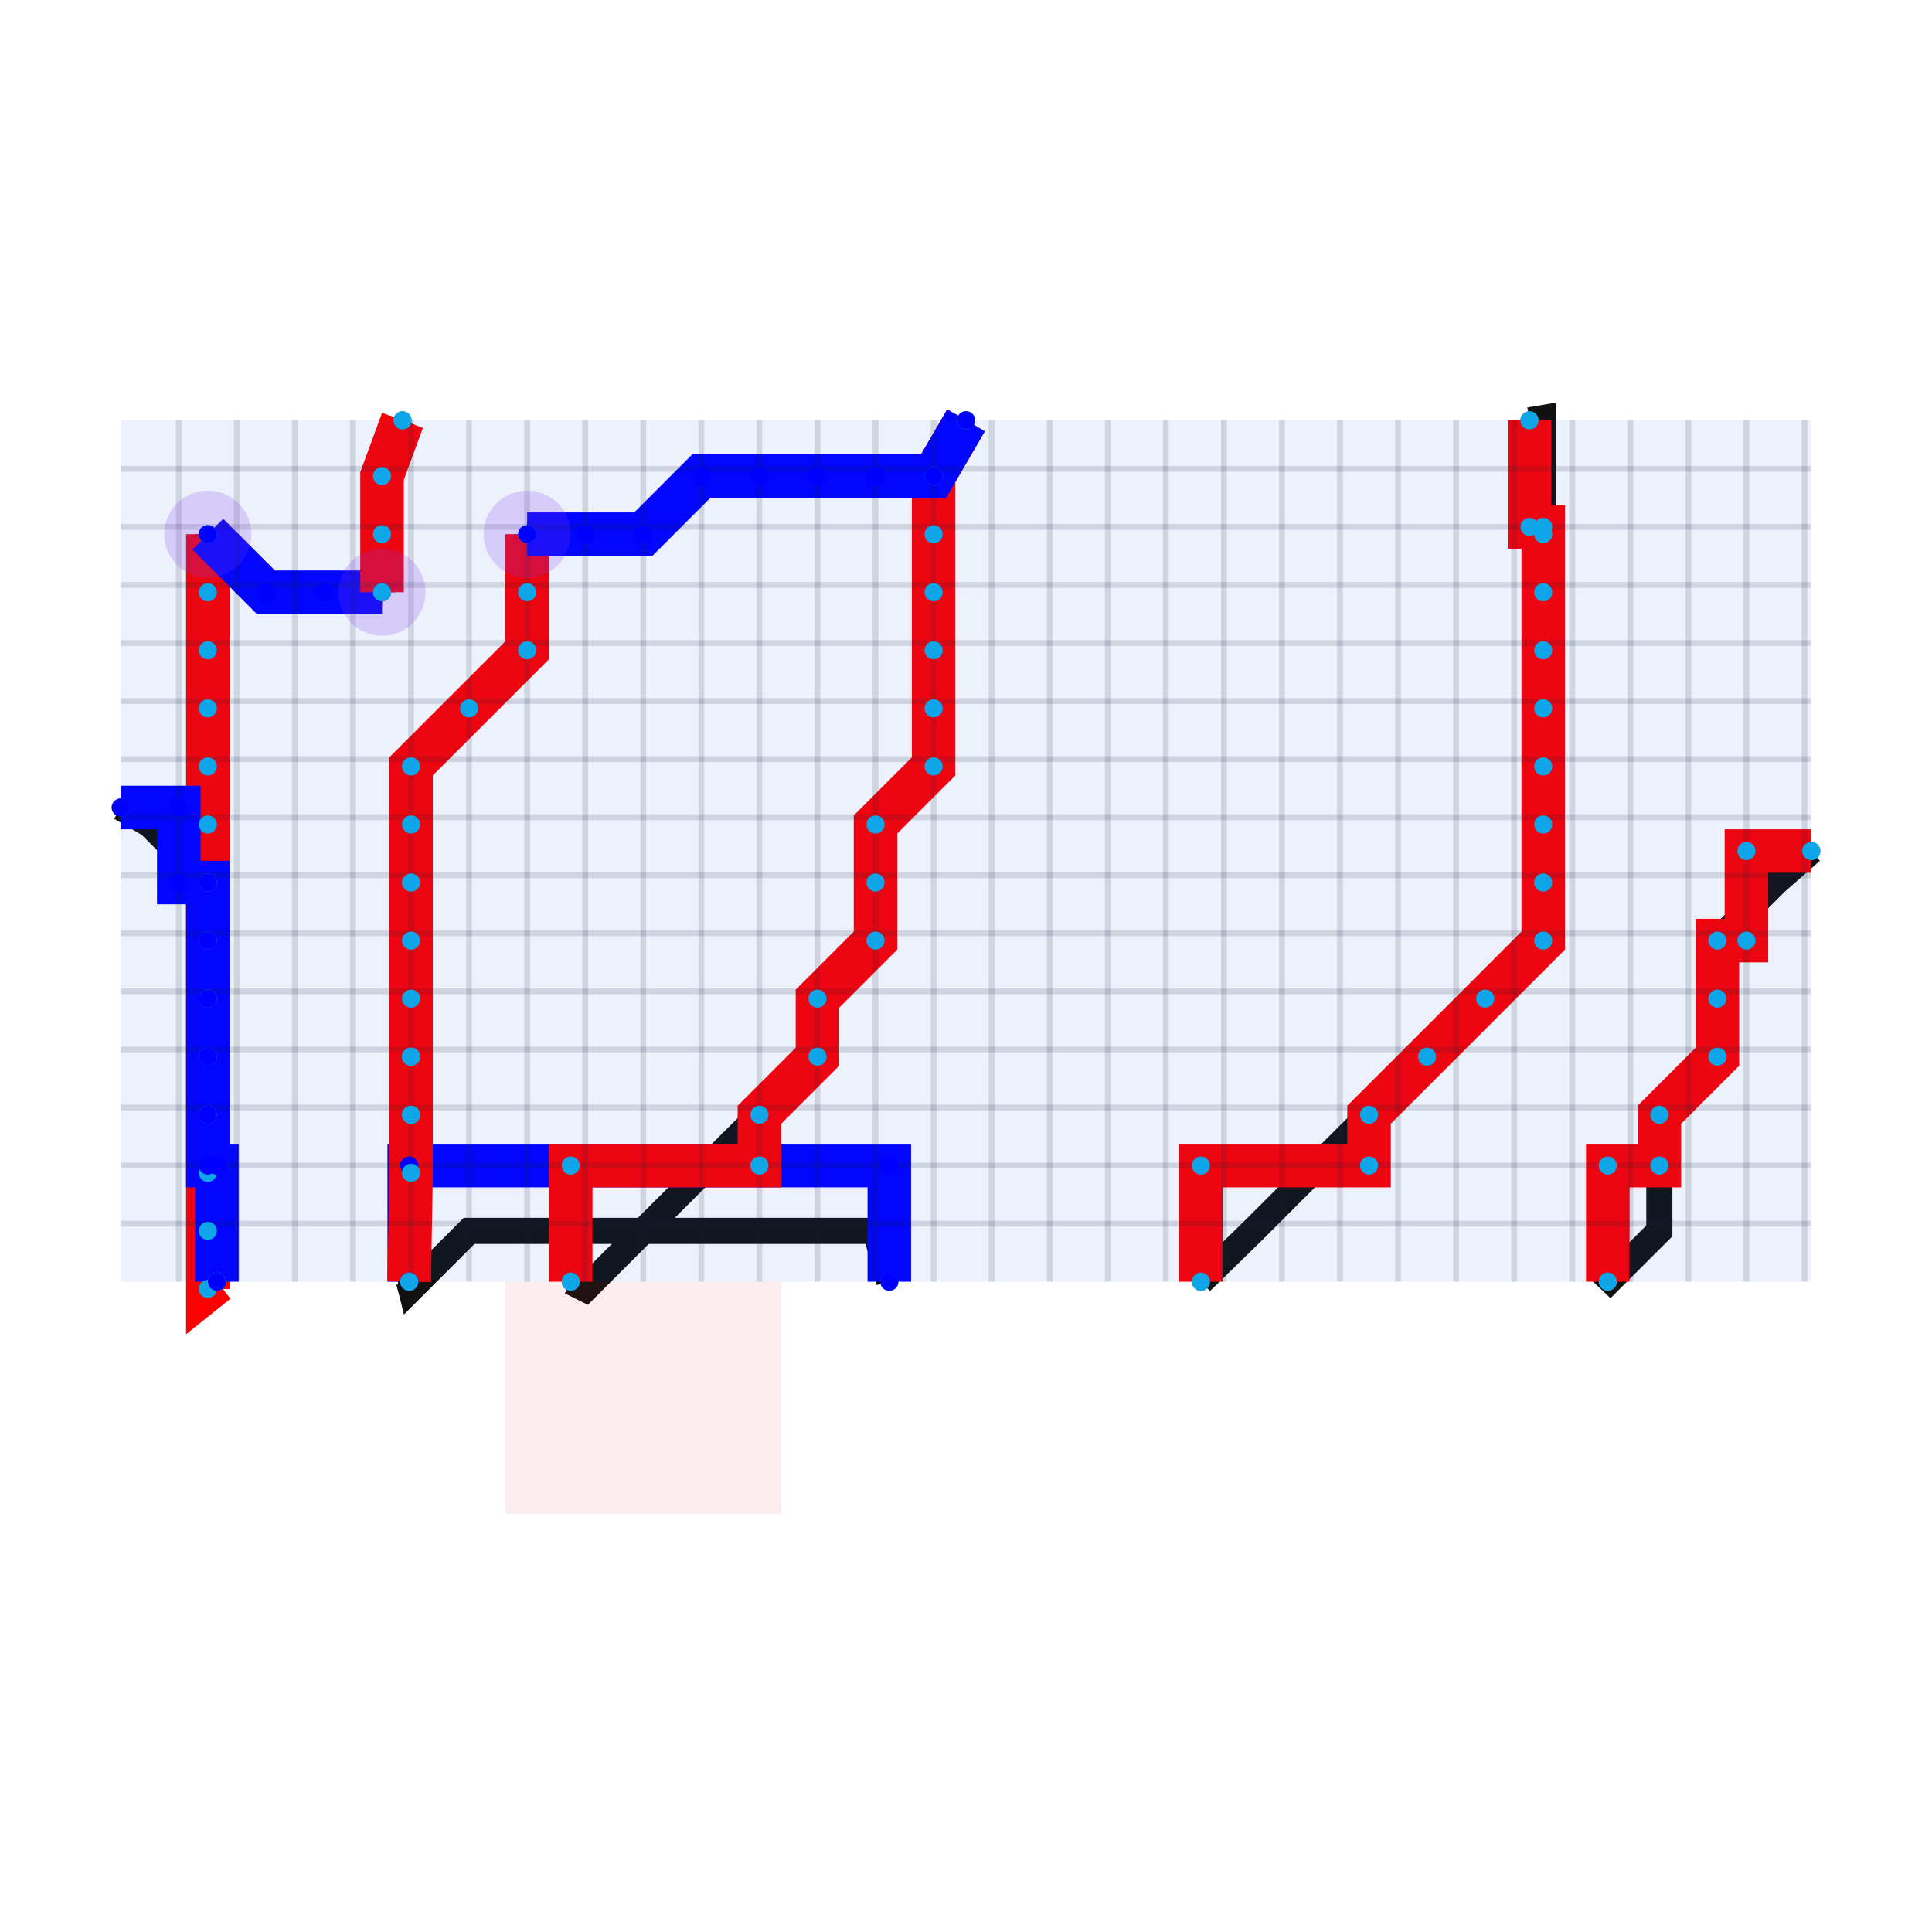
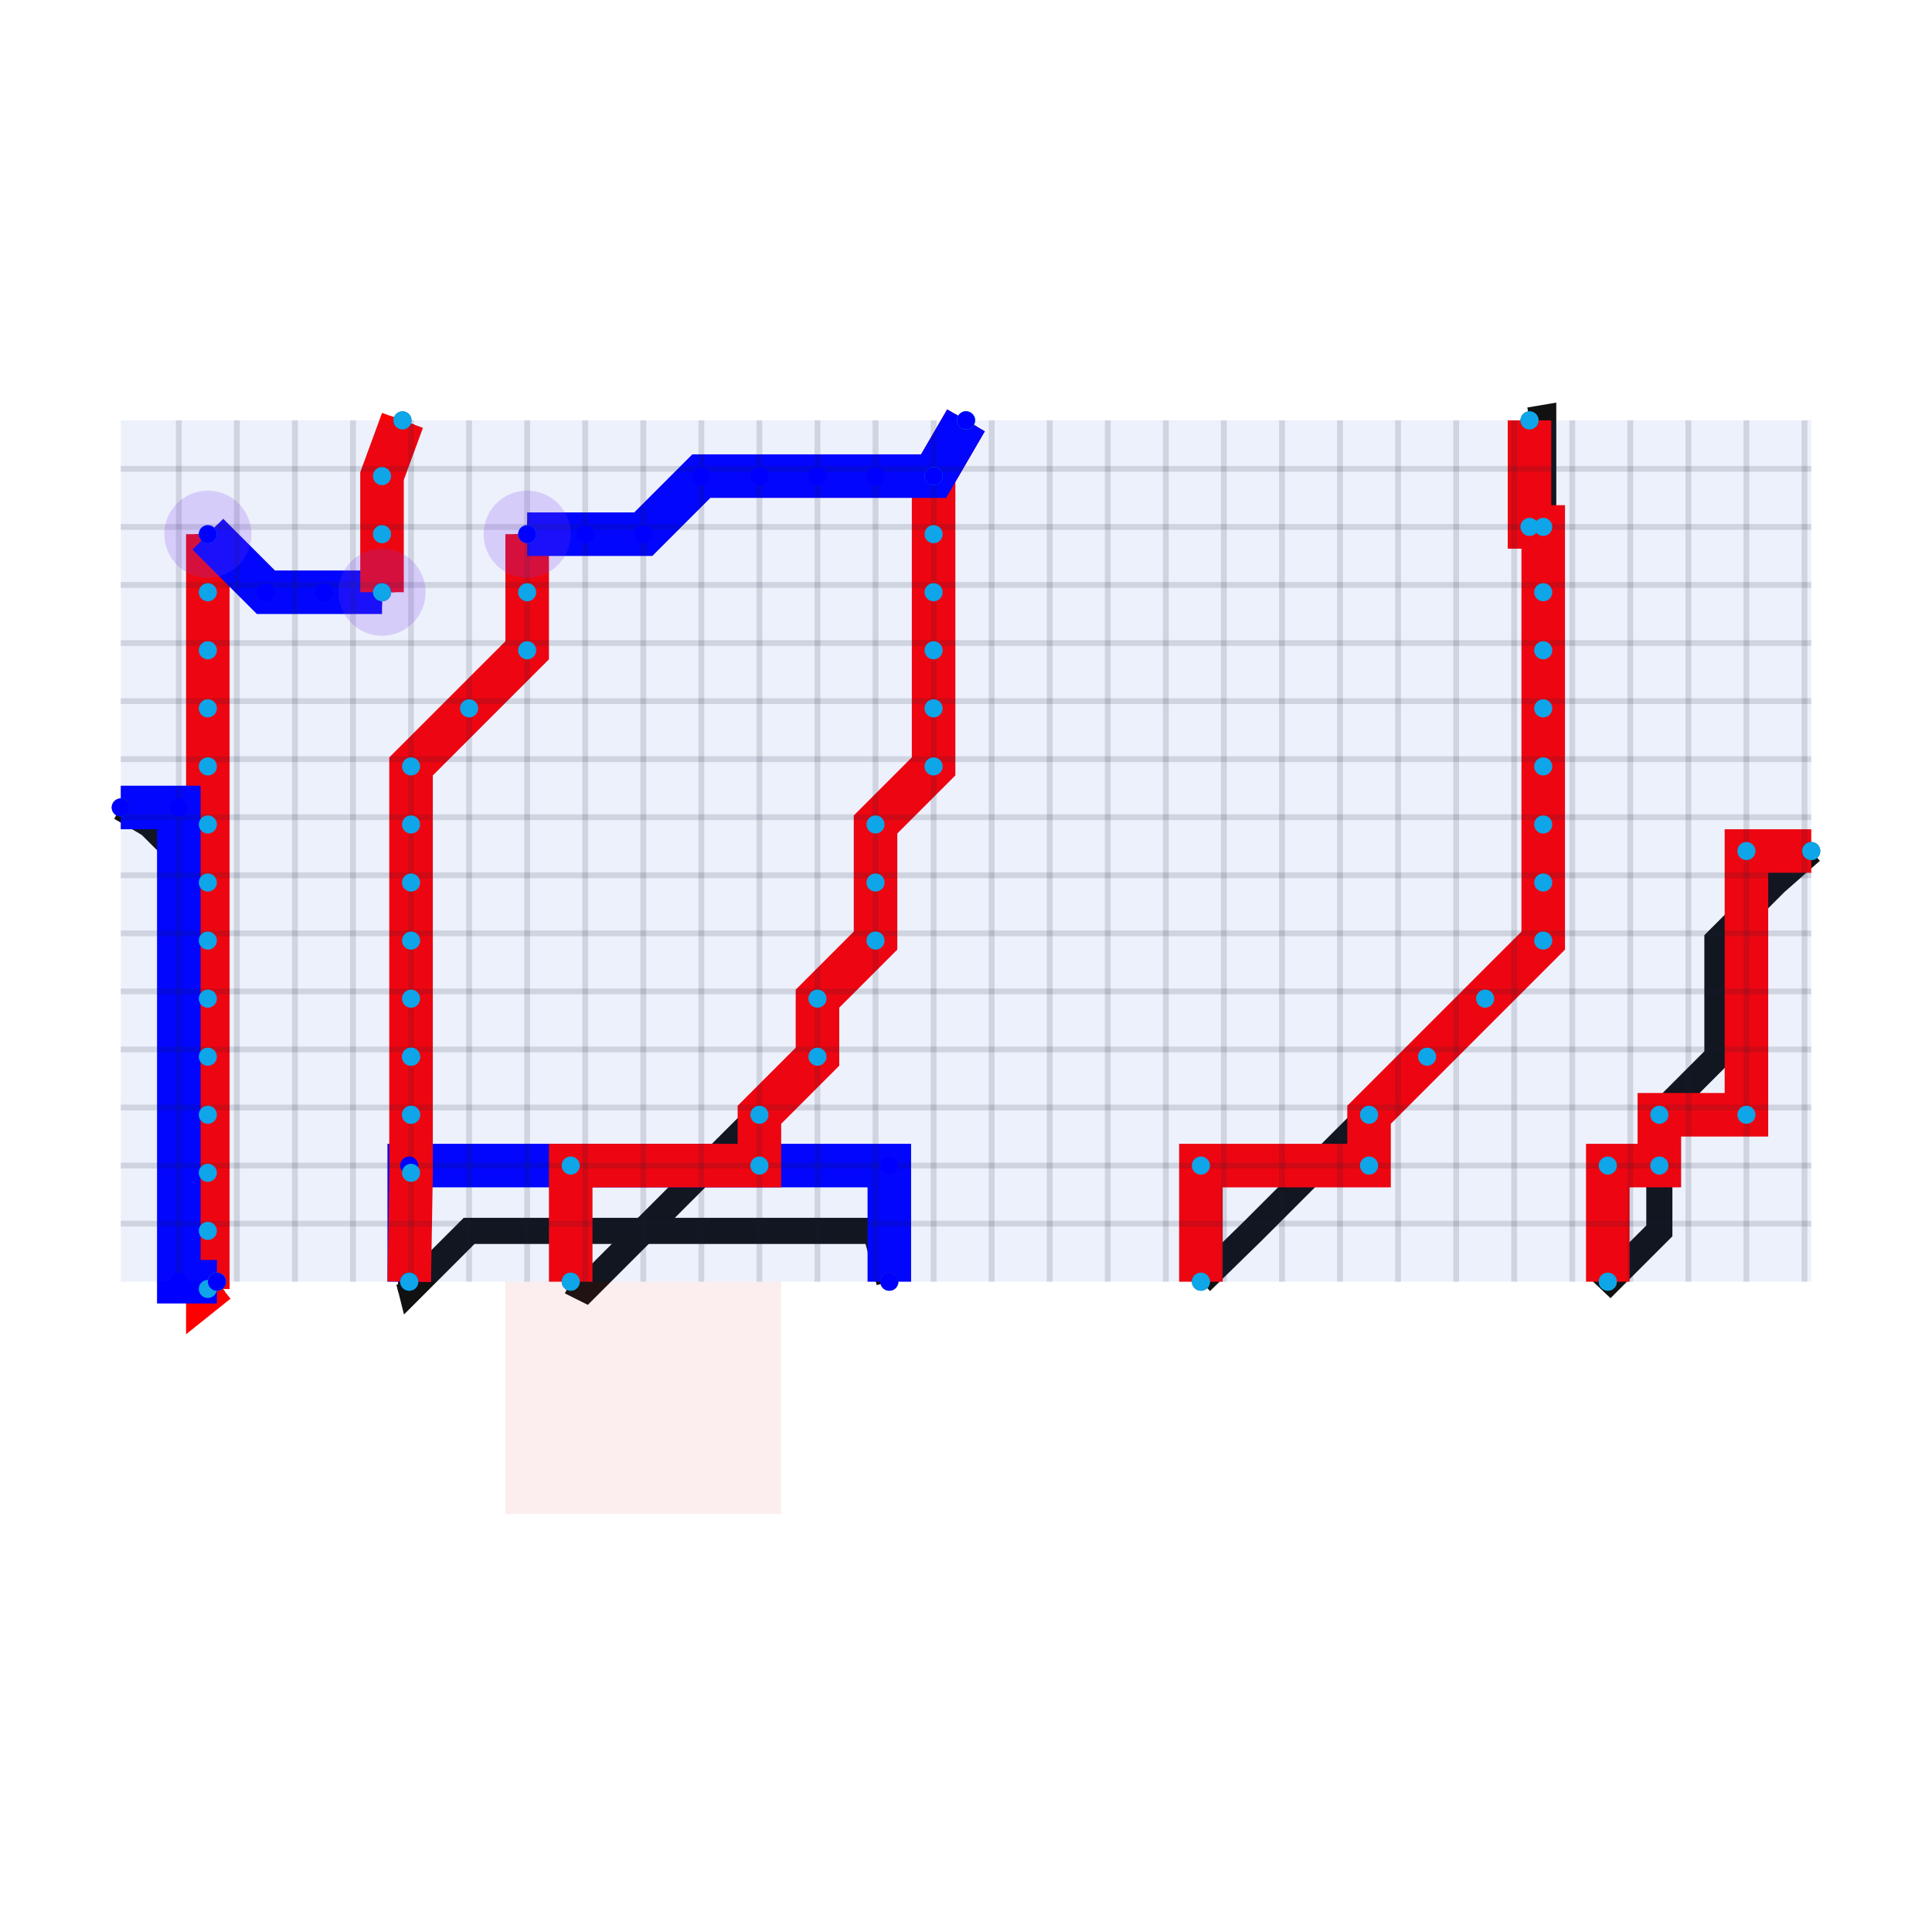
<svg xmlns="http://www.w3.org/2000/svg" width="640" height="640" viewBox="0 0 640 640">
  <rect width="100%" height="100%" fill="white" />
  <g>
    <polyline data-points="1.19375,-12.775 1.2000000000000002,-12.8 1.4000000000000001,-12.600000000000001 1.6,-12.600000000000001 1.8,-12.600000000000001 2,-12.600000000000001 2.2,-12.600000000000001 2.4000000000000004,-12.600000000000001 2.6000000000000005,-12.600000000000001 2.8000000000000007,-12.600000000000001 2.8475,-12.775" data-type="line" data-label="original:source_net_6_mst0" points="135.565,424.58 136.166,426.984 155.399,407.751 174.632,407.751 193.865,407.751 213.098,407.751 232.332,407.751 251.565,407.751 270.798,407.751 290.031,407.751 294.599,424.58" fill="none" stroke="#111111" stroke-width="8.655" />
  </g>
  <g>
    <polyline data-points="0.5312500000000008,-12.775 0.5,-12.8 0.5,-12.600000000000001 0.5,-12.400000000000002 0.5,-12.200000000000003 0.5,-12.000000000000004 0.5,-11.800000000000004 0.5,-11.600000000000005 0.5,-11.400000000000006 0.5,-11.200000000000006 0.5,-11.000000000000007 0.5,-10.800000000000008 0.5,-10.600000000000009 0.5,-10.40000000000001 0.5,-10.20000000000001" data-type="line" data-label="original:source_net_12" points="71.855,424.58 68.85,426.984 68.85,407.751 68.85,388.518 68.85,369.285 68.85,350.052 68.85,330.819 68.85,311.585 68.85,292.352 68.85,273.119 68.85,253.886 68.85,234.653 68.85,215.42 68.85,196.186 68.85,176.953" fill="none" stroke="#111111" stroke-width="8.655" />
  </g>
  <g>
    <polyline data-points="0.5,-10.20000000000001 0.5,-10.20000000000001 0.7,-10.40000000000001 0.8999999999999999,-10.40000000000001 1.0999999999999999,-10.40000000000001" data-type="line" data-label="original:source_net_12" points="68.85,176.953 68.85,176.953 88.083,196.186 107.316,196.186 126.549,196.186" fill="none" stroke="#111111" stroke-width="8.655" />
  </g>
  <g>
    <polyline data-points="1.0999999999999999,-10.40000000000001 1.0999999999999999,-10.40000000000001 1.0999999999999999,-10.20000000000001 1.0999999999999999,-10.00000000000001 1.1705457001021478,-9.807968978321702" data-type="line" data-label="original:source_net_12" points="126.549,196.186 126.549,196.186 126.549,176.953 126.549,157.72 133.333,139.253" fill="none" stroke="#111111" stroke-width="8.655" />
  </g>
  <g>
    <polyline data-points="5.322455650459661,-12.775 5.300000000000001,-12.8 5.500000000000001,-12.600000000000001 5.500000000000001,-12.400000000000002 5.500000000000001,-12.200000000000003 5.700000000000001,-12.000000000000004 5.700000000000001,-11.800000000000004 5.700000000000001,-11.600000000000005 5.900000000000001,-11.400000000000006 6.023274200612882,-11.291484489160851" data-type="line" data-label="original:source_net_15_mst1" points="532.605,424.58 530.446,426.984 549.679,407.751 549.679,388.518 549.679,369.285 568.912,350.052 568.912,330.819 568.912,311.585 588.145,292.352 600,281.917" fill="none" stroke="#111111" stroke-width="8.655" />
  </g>
  <g>
    <polyline data-points="5.052728500510735,-9.807968978321702 5.1000000000000005,-9.8 5.1000000000000005,-10 5.1000000000000005,-10.2 5.1000000000000005,-10.399999999999999 5.1000000000000005,-10.599999999999998 5.1000000000000005,-10.799999999999997 5.1000000000000005,-10.999999999999996 5.1000000000000005,-11.199999999999996 5.1000000000000005,-11.399999999999995 5.1000000000000005,-11.599999999999994 4.9,-11.799999999999994 4.7,-11.999999999999993 4.5,-12.199999999999992 4.3,-12.399999999999991 4.1,-12.59999999999999 3.920818550153221,-12.775" data-type="line" data-label="original:source_net_6_mst2" points="506.667,139.253 511.213,138.487 511.213,157.72 511.213,176.953 511.213,196.186 511.213,215.42 511.213,234.653 511.213,253.886 511.213,273.119 511.213,292.352 511.213,311.585 491.979,330.819 472.746,350.052 453.513,369.285 434.28,388.518 415.047,407.751 397.816,424.58" fill="none" stroke="#111111" stroke-width="8.655" />
  </g>
  <g>
    <polyline data-points="1.75,-12.775 1.8,-12.8 2,-12.600000000000001 2.2,-12.400000000000002 2.4000000000000004,-12.200000000000003 2.6000000000000005,-12.000000000000004 2.6000000000000005,-11.800000000000004 2.8000000000000007,-11.600000000000005 2.8000000000000007,-11.400000000000006 2.8000000000000007,-11.200000000000006 3.000000000000001,-11.000000000000007 3.000000000000001,-10.800000000000008 3.000000000000001,-10.600000000000009 3.000000000000001,-10.40000000000001 3.000000000000001,-10.20000000000001 3.000000000000001,-10.00000000000001 3.1116371003064414,-9.807968978321702" data-type="line" data-label="original:source_net_18" points="189.057,424.58 193.865,426.984 213.098,407.751 232.332,388.518 251.565,369.285 270.798,350.052 270.798,330.819 290.031,311.585 290.031,292.352 290.031,273.119 309.264,253.886 309.264,234.653 309.264,215.42 309.264,196.186 309.264,176.953 309.264,157.72 320,139.253" fill="none" stroke="#111111" stroke-width="8.655" />
  </g>
  <g>
    <polyline data-points="0.5312500000000008,-12.775 0.5,-12.8 0.5,-12.600000000000001 0.5,-12.400000000000002 0.5,-12.200000000000003 0.5,-12.000000000000004 0.5,-11.800000000000004 0.5,-11.600000000000005 0.5,-11.400000000000006 0.3,-11.200000000000006 0.20000000000000107,-11.14148448916085" data-type="line" data-label="original:source_net_13_mst2" points="71.855,424.58 68.85,426.984 68.85,407.751 68.85,388.518 68.85,369.285 68.85,350.052 68.85,330.819 68.85,311.585 68.85,292.352 49.617,273.119 40,267.492" fill="none" stroke="#111111" stroke-width="8.655" />
  </g>
  <g>
    <polyline data-points="1.19375,-12.775 1.2000000000000002,-12.8 1.2000000000000002,-12.600000000000001 1.2000000000000002,-12.400000000000002 1.2000000000000002,-12.200000000000003 1.2000000000000002,-12.000000000000004 1.2000000000000002,-11.800000000000004 1.2000000000000002,-11.600000000000005 1.2000000000000002,-11.400000000000006 1.2000000000000002,-11.200000000000006 1.2000000000000002,-11.000000000000007 1.4000000000000001,-10.800000000000008 1.6,-10.600000000000009 1.6,-10.40000000000001 1.6,-10.20000000000001" data-type="line" data-label="original:source_net_19" points="135.565,424.58 136.166,426.984 136.166,407.751 136.166,388.518 136.166,369.285 136.166,350.052 136.166,330.819 136.166,311.585 136.166,292.352 136.166,273.119 136.166,253.886 155.399,234.653 174.632,215.42 174.632,196.186 174.632,176.953" fill="none" stroke="#111111" stroke-width="8.655" />
  </g>
  <g>
    <polyline data-points="1.6,-10.20000000000001 1.6,-10.20000000000001 1.8,-10.20000000000001 2,-10.20000000000001 2.2,-10.00000000000001 2.4000000000000004,-10.00000000000001 2.6000000000000005,-10.00000000000001 2.8000000000000007,-10.00000000000001 3.000000000000001,-10.00000000000001 3.1116371003064414,-9.807968978321702" data-type="line" data-label="original:source_net_19" points="174.632,176.953 174.632,176.953 193.865,176.953 213.098,176.953 232.332,157.72 251.565,157.72 270.798,157.72 290.031,157.72 309.264,157.72 320,139.253" fill="none" stroke="#111111" stroke-width="8.655" />
  </g>
  <g>
    <polyline data-points="1.19375,-12.775 1.19375,-12.375 2.8475,-12.375 2.8475,-12.775" data-type="line" data-label="source_net_6_mst0" points="135.565,424.58 135.565,386.114 294.599,386.114 294.599,424.58" fill="none" stroke="#0000FF" stroke-width="14.425" />
  </g>
  <g>
    <polyline data-points="0.5312500000000008,-12.775 0.5,-12.8 0.5,-12.600000000000001 0.5,-12.400000000000002 0.5,-12.200000000000003 0.5,-12.000000000000004 0.5,-11.800000000000004 0.5,-11.600000000000005 0.5,-11.400000000000006 0.5,-11.200000000000006 0.5,-11.000000000000007 0.5,-10.800000000000008 0.5,-10.600000000000009 0.5,-10.40000000000001 0.5,-10.20000000000001" data-type="line" data-label="source_net_12" points="71.855,424.58 68.85,426.984 68.85,407.751 68.85,388.518 68.85,369.285 68.85,350.052 68.85,330.819 68.85,311.585 68.85,292.352 68.85,273.119 68.85,253.886 68.85,234.653 68.85,215.42 68.85,196.186 68.85,176.953" fill="none" stroke="#FF0000" stroke-width="14.425" />
  </g>
  <g>
    <polyline data-points="0.5,-10.20000000000001 0.5,-10.20000000000001 0.7,-10.40000000000001 0.8999999999999999,-10.40000000000001 1.0999999999999999,-10.40000000000001" data-type="line" data-label="source_net_12" points="68.85,176.953 68.85,176.953 88.083,196.186 107.316,196.186 126.549,196.186" fill="none" stroke="#0000FF" stroke-width="14.425" />
  </g>
  <g>
    <polyline data-points="1.0999999999999999,-10.40000000000001 1.0999999999999999,-10.40000000000001 1.0999999999999999,-10.20000000000001 1.0999999999999999,-10.00000000000001 1.1705457001021478,-9.807968978321702" data-type="line" data-label="source_net_12" points="126.549,196.186 126.549,196.186 126.549,176.953 126.549,157.72 133.333,139.253" fill="none" stroke="#FF0000" stroke-width="14.425" />
  </g>
  <g>
-     <polyline data-points="5.322455650459661,-12.775 5.322455650459661,-12.375 5.500000000000001,-12.375 5.500000000000001,-12.200000000000003 5.700000000000001,-12.000000000000004 5.700000000000001,-11.800000000000004 5.700000000000001,-11.600000000000005 5.800000000000002,-11.600000000000005 5.800000000000002,-11.291484489160851 6.023274200612882,-11.291484489160851" data-type="line" data-label="source_net_15_mst1" points="532.605,424.58 532.605,386.114 549.679,386.114 549.679,369.285 568.912,350.052 568.912,330.819 568.912,311.585 578.529,311.585 578.529,281.917 600,281.917" fill="none" stroke="#FF0000" stroke-width="14.425" />
-   </g>
-   <g>
-     <polyline data-points="5.052728500510735,-9.807968978321702 5.052728500510735,-10.175 5.1000000000000005,-10.175 5.1000000000000005,-10.2 5.1000000000000005,-10.399999999999999 5.1000000000000005,-10.599999999999998 5.1000000000000005,-10.799999999999997 5.1000000000000005,-10.999999999999996 5.1000000000000005,-11.199999999999996 5.1000000000000005,-11.399999999999995 5.1000000000000005,-11.599999999999994 4.9,-11.799999999999994 4.7,-11.999999999999993 4.5,-12.199999999999992 4.5,-12.375 3.920818550153221,-12.375 3.920818550153221,-12.775" data-type="line" data-label="source_net_6_mst2" points="506.667,139.253 506.667,174.549 511.213,174.549 511.213,176.953 511.213,196.186 511.213,215.42 511.213,234.653 511.213,253.886 511.213,273.119 511.213,292.352 511.213,311.585 491.979,330.819 472.746,350.052 453.513,369.285 453.513,386.114 397.816,386.114 397.816,424.58" fill="none" stroke="#FF0000" stroke-width="14.425" />
+     <polyline data-points="5.322455650459661,-12.775 5.322455650459661,-12.375 5.500000000000001,-12.375 5.500000000000001,-12.200000000000003 5.800000000000002,-12.200000000000003 5.800000000000002,-11.291484489160851 6.023274200612882,-11.291484489160851" data-type="line" data-label="source_net_15_mst1" points="532.605,424.58 532.605,386.114 549.679,386.114 549.679,369.285 578.529,369.285 578.529,281.917 600,281.917" fill="none" stroke="#FF0000" stroke-width="14.425" />
+   </g>
+   <g>
+     <polyline data-points="5.052728500510735,-9.807968978321702 5.052728500510735,-10.175 5.1000000000000005,-10.175 5.1000000000000005,-10.399999999999999 5.1000000000000005,-10.599999999999998 5.1000000000000005,-10.799999999999997 5.1000000000000005,-10.999999999999996 5.1000000000000005,-11.199999999999996 5.1000000000000005,-11.399999999999995 5.1000000000000005,-11.599999999999994 4.9,-11.799999999999994 4.7,-11.999999999999993 4.5,-12.199999999999992 4.5,-12.375 3.920818550153221,-12.375 3.920818550153221,-12.775" data-type="line" data-label="source_net_6_mst2" points="506.667,139.253 506.667,174.549 511.213,174.549 511.213,196.186 511.213,215.42 511.213,234.653 511.213,253.886 511.213,273.119 511.213,292.352 511.213,311.585 491.979,330.819 472.746,350.052 453.513,369.285 453.513,386.114 397.816,386.114 397.816,424.58" fill="none" stroke="#FF0000" stroke-width="14.425" />
  </g>
  <g>
    <polyline data-points="1.75,-12.775 1.75,-12.375 2.4000000000000004,-12.375 2.4000000000000004,-12.200000000000003 2.6000000000000005,-12.000000000000004 2.6000000000000005,-11.800000000000004 2.8000000000000007,-11.600000000000005 2.8000000000000007,-11.400000000000006 2.8000000000000007,-11.200000000000006 3.000000000000001,-11.000000000000007 3.000000000000001,-10.800000000000008 3.000000000000001,-10.600000000000009 3.000000000000001,-10.40000000000001 3.000000000000001,-10.20000000000001 3.000000000000001,-10.00000000000001 3.1116371003064414,-9.807968978321702" data-type="line" data-label="source_net_18" points="189.057,424.58 189.057,386.114 251.565,386.114 251.565,369.285 270.798,350.052 270.798,330.819 290.031,311.585 290.031,292.352 290.031,273.119 309.264,253.886 309.264,234.653 309.264,215.42 309.264,196.186 309.264,176.953 309.264,157.72 320,139.253" fill="none" stroke="#FF0000" stroke-width="14.425" />
  </g>
  <g>
-     <polyline data-points="0.5312500000000008,-12.775 0.5312500000000008,-12.375 0.5,-12.375 0.5,-12.200000000000003 0.5,-12.000000000000004 0.5,-11.800000000000004 0.5,-11.600000000000005 0.5,-11.400000000000006 0.4000000000000011,-11.400000000000006 0.4000000000000011,-11.14148448916085 0.20000000000000107,-11.14148448916085" data-type="line" data-label="source_net_13_mst2" points="71.855,424.58 71.855,386.114 68.85,386.114 68.85,369.285 68.85,350.052 68.85,330.819 68.85,311.585 68.85,292.352 59.233,292.352 59.233,267.492 40,267.492" fill="none" stroke="#0000FF" stroke-width="14.425" />
+     <polyline data-points="0.5312500000000008,-12.775 0.4000000000000011,-12.775 0.4000000000000011,-11.14148448916085 0.20000000000000107,-11.14148448916085" data-type="line" data-label="source_net_13_mst2" points="71.855,424.58 59.233,424.58 59.233,267.492 40,267.492" fill="none" stroke="#0000FF" stroke-width="14.425" />
  </g>
  <g>
    <polyline data-points="1.19375,-12.775 1.2000000000000002,-12.4 1.2000000000000002,-12.200000000000001 1.2000000000000002,-12.000000000000002 1.2000000000000002,-12.200000000000003 1.2000000000000002,-12.000000000000004 1.2000000000000002,-11.800000000000004 1.2000000000000002,-11.600000000000005 1.2000000000000002,-11.400000000000006 1.2000000000000002,-11.200000000000006 1.2000000000000002,-11.000000000000007 1.4000000000000001,-10.800000000000008 1.6,-10.600000000000009 1.6,-10.40000000000001 1.6,-10.20000000000001" data-type="line" data-label="source_net_19" points="135.565,424.58 136.166,388.518 136.166,369.285 136.166,350.052 136.166,369.285 136.166,350.052 136.166,330.819 136.166,311.585 136.166,292.352 136.166,273.119 136.166,253.886 155.399,234.653 174.632,215.42 174.632,196.186 174.632,176.953" fill="none" stroke="#FF0000" stroke-width="14.425" />
  </g>
  <g>
    <polyline data-points="1.6,-10.20000000000001 1.6,-10.20000000000001 1.8,-10.20000000000001 2,-10.20000000000001 2.2,-10.00000000000001 2.4000000000000004,-10.00000000000001 2.6000000000000005,-10.00000000000001 2.8000000000000007,-10.00000000000001 3.000000000000001,-10.00000000000001 3.1116371003064414,-9.807968978321702" data-type="line" data-label="source_net_19" points="174.632,176.953 174.632,176.953 193.865,176.953 213.098,176.953 232.332,157.72 251.565,157.72 270.798,157.72 290.031,157.72 309.264,157.72 320,139.253" fill="none" stroke="#0000FF" stroke-width="14.425" />
  </g>
  <g>
    <polyline data-points="0.4000000000000011,-12.775 0.4000000000000011,-9.807968978321702" data-type="line" data-label="grid:v" points="59.233,424.58 59.233,139.253" fill="none" stroke="rgba(15, 23, 42, 0.14)" stroke-width="1.923" />
  </g>
  <g>
    <polyline data-points="0.6000000000000011,-12.775 0.6000000000000011,-9.807968978321702" data-type="line" data-label="grid:v" points="78.466,424.58 78.466,139.253" fill="none" stroke="rgba(15, 23, 42, 0.14)" stroke-width="1.923" />
  </g>
  <g>
    <polyline data-points="0.8000000000000012,-12.775 0.8000000000000012,-9.807968978321702" data-type="line" data-label="grid:v" points="97.699,424.58 97.699,139.253" fill="none" stroke="rgba(15, 23, 42, 0.14)" stroke-width="1.923" />
  </g>
  <g>
    <polyline data-points="1.000000000000001,-12.775 1.000000000000001,-9.807968978321702" data-type="line" data-label="grid:v" points="116.933,424.58 116.933,139.253" fill="none" stroke="rgba(15, 23, 42, 0.14)" stroke-width="1.923" />
  </g>
  <g>
    <polyline data-points="1.200000000000001,-12.775 1.200000000000001,-9.807968978321702" data-type="line" data-label="grid:v" points="136.166,424.58 136.166,139.253" fill="none" stroke="rgba(15, 23, 42, 0.14)" stroke-width="1.923" />
  </g>
  <g>
    <polyline data-points="1.400000000000001,-12.775 1.400000000000001,-9.807968978321702" data-type="line" data-label="grid:v" points="155.399,424.58 155.399,139.253" fill="none" stroke="rgba(15, 23, 42, 0.14)" stroke-width="1.923" />
  </g>
  <g>
    <polyline data-points="1.600000000000001,-12.775 1.600000000000001,-9.807968978321702" data-type="line" data-label="grid:v" points="174.632,424.58 174.632,139.253" fill="none" stroke="rgba(15, 23, 42, 0.14)" stroke-width="1.923" />
  </g>
  <g>
    <polyline data-points="1.800000000000001,-12.775 1.800000000000001,-9.807968978321702" data-type="line" data-label="grid:v" points="193.865,424.58 193.865,139.253" fill="none" stroke="rgba(15, 23, 42, 0.14)" stroke-width="1.923" />
  </g>
  <g>
    <polyline data-points="2.000000000000001,-12.775 2.000000000000001,-9.807968978321702" data-type="line" data-label="grid:v" points="213.098,424.58 213.098,139.253" fill="none" stroke="rgba(15, 23, 42, 0.14)" stroke-width="1.923" />
  </g>
  <g>
    <polyline data-points="2.200000000000001,-12.775 2.200000000000001,-9.807968978321702" data-type="line" data-label="grid:v" points="232.332,424.58 232.332,139.253" fill="none" stroke="rgba(15, 23, 42, 0.14)" stroke-width="1.923" />
  </g>
  <g>
    <polyline data-points="2.4000000000000012,-12.775 2.4000000000000012,-9.807968978321702" data-type="line" data-label="grid:v" points="251.565,424.58 251.565,139.253" fill="none" stroke="rgba(15, 23, 42, 0.14)" stroke-width="1.923" />
  </g>
  <g>
    <polyline data-points="2.6000000000000014,-12.775 2.6000000000000014,-9.807968978321702" data-type="line" data-label="grid:v" points="270.798,424.58 270.798,139.253" fill="none" stroke="rgba(15, 23, 42, 0.14)" stroke-width="1.923" />
  </g>
  <g>
    <polyline data-points="2.8000000000000016,-12.775 2.8000000000000016,-9.807968978321702" data-type="line" data-label="grid:v" points="290.031,424.58 290.031,139.253" fill="none" stroke="rgba(15, 23, 42, 0.14)" stroke-width="1.923" />
  </g>
  <g>
    <polyline data-points="3.0000000000000018,-12.775 3.0000000000000018,-9.807968978321702" data-type="line" data-label="grid:v" points="309.264,424.58 309.264,139.253" fill="none" stroke="rgba(15, 23, 42, 0.14)" stroke-width="1.923" />
  </g>
  <g>
    <polyline data-points="3.200000000000002,-12.775 3.200000000000002,-9.807968978321702" data-type="line" data-label="grid:v" points="328.497,424.58 328.497,139.253" fill="none" stroke="rgba(15, 23, 42, 0.14)" stroke-width="1.923" />
  </g>
  <g>
    <polyline data-points="3.400000000000002,-12.775 3.400000000000002,-9.807968978321702" data-type="line" data-label="grid:v" points="347.731,424.58 347.731,139.253" fill="none" stroke="rgba(15, 23, 42, 0.14)" stroke-width="1.923" />
  </g>
  <g>
    <polyline data-points="3.6000000000000023,-12.775 3.6000000000000023,-9.807968978321702" data-type="line" data-label="grid:v" points="366.964,424.58 366.964,139.253" fill="none" stroke="rgba(15, 23, 42, 0.14)" stroke-width="1.923" />
  </g>
  <g>
    <polyline data-points="3.8000000000000025,-12.775 3.8000000000000025,-9.807968978321702" data-type="line" data-label="grid:v" points="386.197,424.58 386.197,139.253" fill="none" stroke="rgba(15, 23, 42, 0.14)" stroke-width="1.923" />
  </g>
  <g>
    <polyline data-points="4.000000000000003,-12.775 4.000000000000003,-9.807968978321702" data-type="line" data-label="grid:v" points="405.43,424.58 405.43,139.253" fill="none" stroke="rgba(15, 23, 42, 0.14)" stroke-width="1.923" />
  </g>
  <g>
    <polyline data-points="4.200000000000003,-12.775 4.200000000000003,-9.807968978321702" data-type="line" data-label="grid:v" points="424.663,424.58 424.663,139.253" fill="none" stroke="rgba(15, 23, 42, 0.14)" stroke-width="1.923" />
  </g>
  <g>
    <polyline data-points="4.400000000000003,-12.775 4.400000000000003,-9.807968978321702" data-type="line" data-label="grid:v" points="443.896,424.58 443.896,139.253" fill="none" stroke="rgba(15, 23, 42, 0.14)" stroke-width="1.923" />
  </g>
  <g>
    <polyline data-points="4.600000000000003,-12.775 4.600000000000003,-9.807968978321702" data-type="line" data-label="grid:v" points="463.13,424.58 463.13,139.253" fill="none" stroke="rgba(15, 23, 42, 0.14)" stroke-width="1.923" />
  </g>
  <g>
    <polyline data-points="4.800000000000003,-12.775 4.800000000000003,-9.807968978321702" data-type="line" data-label="grid:v" points="482.363,424.58 482.363,139.253" fill="none" stroke="rgba(15, 23, 42, 0.14)" stroke-width="1.923" />
  </g>
  <g>
    <polyline data-points="5.0000000000000036,-12.775 5.0000000000000036,-9.807968978321702" data-type="line" data-label="grid:v" points="501.596,424.58 501.596,139.253" fill="none" stroke="rgba(15, 23, 42, 0.14)" stroke-width="1.923" />
  </g>
  <g>
    <polyline data-points="5.200000000000004,-12.775 5.200000000000004,-9.807968978321702" data-type="line" data-label="grid:v" points="520.829,424.58 520.829,139.253" fill="none" stroke="rgba(15, 23, 42, 0.14)" stroke-width="1.923" />
  </g>
  <g>
    <polyline data-points="5.400000000000004,-12.775 5.400000000000004,-9.807968978321702" data-type="line" data-label="grid:v" points="540.062,424.58 540.062,139.253" fill="none" stroke="rgba(15, 23, 42, 0.14)" stroke-width="1.923" />
  </g>
  <g>
    <polyline data-points="5.600000000000004,-12.775 5.600000000000004,-9.807968978321702" data-type="line" data-label="grid:v" points="559.295,424.58 559.295,139.253" fill="none" stroke="rgba(15, 23, 42, 0.14)" stroke-width="1.923" />
  </g>
  <g>
    <polyline data-points="5.800000000000004,-12.775 5.800000000000004,-9.807968978321702" data-type="line" data-label="grid:v" points="578.529,424.58 578.529,139.253" fill="none" stroke="rgba(15, 23, 42, 0.14)" stroke-width="1.923" />
  </g>
  <g>
    <polyline data-points="6.000000000000004,-12.775 6.000000000000004,-9.807968978321702" data-type="line" data-label="grid:v" points="597.762,424.58 597.762,139.253" fill="none" stroke="rgba(15, 23, 42, 0.14)" stroke-width="1.923" />
  </g>
  <g>
    <polyline data-points="0.20000000000000107,-12.575000000000001 6.023274200612882,-12.575000000000001" data-type="line" data-label="grid:h" points="40,405.347 600,405.347" fill="none" stroke="rgba(15, 23, 42, 0.14)" stroke-width="1.923" />
  </g>
  <g>
    <polyline data-points="0.20000000000000107,-12.375000000000002 6.023274200612882,-12.375000000000002" data-type="line" data-label="grid:h" points="40,386.114 600,386.114" fill="none" stroke="rgba(15, 23, 42, 0.14)" stroke-width="1.923" />
  </g>
  <g>
    <polyline data-points="0.20000000000000107,-12.175000000000002 6.023274200612882,-12.175000000000002" data-type="line" data-label="grid:h" points="40,366.881 600,366.881" fill="none" stroke="rgba(15, 23, 42, 0.14)" stroke-width="1.923" />
  </g>
  <g>
    <polyline data-points="0.20000000000000107,-11.975000000000003 6.023274200612882,-11.975000000000003" data-type="line" data-label="grid:h" points="40,347.648 600,347.648" fill="none" stroke="rgba(15, 23, 42, 0.14)" stroke-width="1.923" />
  </g>
  <g>
    <polyline data-points="0.20000000000000107,-11.775000000000004 6.023274200612882,-11.775000000000004" data-type="line" data-label="grid:h" points="40,328.415 600,328.415" fill="none" stroke="rgba(15, 23, 42, 0.14)" stroke-width="1.923" />
  </g>
  <g>
    <polyline data-points="0.20000000000000107,-11.575000000000005 6.023274200612882,-11.575000000000005" data-type="line" data-label="grid:h" points="40,309.181 600,309.181" fill="none" stroke="rgba(15, 23, 42, 0.14)" stroke-width="1.923" />
  </g>
  <g>
    <polyline data-points="0.20000000000000107,-11.375000000000005 6.023274200612882,-11.375000000000005" data-type="line" data-label="grid:h" points="40,289.948 600,289.948" fill="none" stroke="rgba(15, 23, 42, 0.14)" stroke-width="1.923" />
  </g>
  <g>
    <polyline data-points="0.20000000000000107,-11.175000000000006 6.023274200612882,-11.175000000000006" data-type="line" data-label="grid:h" points="40,270.715 600,270.715" fill="none" stroke="rgba(15, 23, 42, 0.14)" stroke-width="1.923" />
  </g>
  <g>
    <polyline data-points="0.20000000000000107,-10.975000000000007 6.023274200612882,-10.975000000000007" data-type="line" data-label="grid:h" points="40,251.482 600,251.482" fill="none" stroke="rgba(15, 23, 42, 0.14)" stroke-width="1.923" />
  </g>
  <g>
    <polyline data-points="0.20000000000000107,-10.775000000000007 6.023274200612882,-10.775000000000007" data-type="line" data-label="grid:h" points="40,232.249 600,232.249" fill="none" stroke="rgba(15, 23, 42, 0.14)" stroke-width="1.923" />
  </g>
  <g>
    <polyline data-points="0.20000000000000107,-10.575000000000008 6.023274200612882,-10.575000000000008" data-type="line" data-label="grid:h" points="40,213.016 600,213.016" fill="none" stroke="rgba(15, 23, 42, 0.14)" stroke-width="1.923" />
  </g>
  <g>
    <polyline data-points="0.20000000000000107,-10.375000000000009 6.023274200612882,-10.375000000000009" data-type="line" data-label="grid:h" points="40,193.782 600,193.782" fill="none" stroke="rgba(15, 23, 42, 0.14)" stroke-width="1.923" />
  </g>
  <g>
    <polyline data-points="0.20000000000000107,-10.17500000000001 6.023274200612882,-10.17500000000001" data-type="line" data-label="grid:h" points="40,174.549 600,174.549" fill="none" stroke="rgba(15, 23, 42, 0.14)" stroke-width="1.923" />
  </g>
  <g>
    <polyline data-points="0.20000000000000107,-9.97500000000001 6.023274200612882,-9.97500000000001" data-type="line" data-label="grid:h" points="40,155.316 600,155.316" fill="none" stroke="rgba(15, 23, 42, 0.14)" stroke-width="1.923" />
  </g>
  <g>
    <rect data-type="rect" data-label="cmn_26" data-x="3.1116371003064414" data-y="-11.291484489160851" x="40" y="139.253" width="560" height="285.327" fill="rgba(29, 78, 216, 0.08)" stroke="#1d4ed8" stroke-width="0.01" />
  </g>
  <g>
    <rect data-type="rect" data-label="obstacle:rect:0" data-x="2" data-y="-13.175" x="167.42" y="424.58" width="91.358" height="76.933" fill="rgba(220, 38, 38, 0.08)" stroke="#dc2626" stroke-width="0.01" />
  </g>
  <circle data-type="circle" data-label="" data-x="0.5" data-y="-10.20000000000001" cx="68.85" cy="176.953" r="14.425" fill="rgba(124, 58, 237, 0.2)" stroke="#7c3aed" stroke-width="0.01" />
  <circle data-type="circle" data-label="" data-x="1.0999999999999999" data-y="-10.40000000000001" cx="126.549" cy="196.186" r="14.425" fill="rgba(124, 58, 237, 0.2)" stroke="#7c3aed" stroke-width="0.01" />
  <circle data-type="circle" data-label="" data-x="1.6" data-y="-10.20000000000001" cx="174.632" cy="176.953" r="14.425" fill="rgba(124, 58, 237, 0.2)" stroke="#7c3aed" stroke-width="0.01" />
  <g>
    <circle data-type="point" data-label="source_net_6_mst0" data-x="1.19375" data-y="-12.775" cx="135.565" cy="424.58" r="3" fill="#0f766e" />
  </g>
  <g>
    <circle data-type="point" data-label="source_net_6_mst0" data-x="2.8475" data-y="-12.775" cx="294.599" cy="424.58" r="3" fill="#0f766e" />
  </g>
  <g>
    <circle data-type="point" data-label="source_net_19" data-x="1.19375" data-y="-12.775" cx="135.565" cy="424.58" r="3" fill="#0f766e" />
  </g>
  <g>
    <circle data-type="point" data-label="source_net_19" data-x="3.1116371003064414" data-y="-9.807968978321702" cx="320" cy="139.253" r="3" fill="#0f766e" />
  </g>
  <g>
    <circle data-type="point" data-label="source_net_6_mst2" data-x="3.920818550153221" data-y="-12.775" cx="397.816" cy="424.58" r="3" fill="#0f766e" />
  </g>
  <g>
    <circle data-type="point" data-label="source_net_6_mst2" data-x="5.052728500510735" data-y="-9.807968978321702" cx="506.667" cy="139.253" r="3" fill="#0f766e" />
  </g>
  <g>
    <circle data-type="point" data-label="source_net_13_mst2" data-x="0.20000000000000107" data-y="-11.14148448916085" cx="40" cy="267.492" r="3" fill="#0f766e" />
  </g>
  <g>
    <circle data-type="point" data-label="source_net_13_mst2" data-x="0.5312500000000008" data-y="-12.775" cx="71.855" cy="424.58" r="3" fill="#0f766e" />
  </g>
  <g>
    <circle data-type="point" data-label="source_net_18" data-x="1.75" data-y="-12.775" cx="189.057" cy="424.58" r="3" fill="#0f766e" />
  </g>
  <g>
    <circle data-type="point" data-label="source_net_18" data-x="3.1116371003064414" data-y="-9.807968978321702" cx="320" cy="139.253" r="3" fill="#0f766e" />
  </g>
  <g>
    <circle data-type="point" data-label="source_net_12" data-x="1.1705457001021478" data-y="-9.807968978321702" cx="133.333" cy="139.253" r="3" fill="#0f766e" />
  </g>
  <g>
    <circle data-type="point" data-label="source_net_12" data-x="0.5312500000000008" data-y="-12.775" cx="71.855" cy="424.58" r="3" fill="#0f766e" />
  </g>
  <g>
    <circle data-type="point" data-label="source_net_15_mst1" data-x="5.322455650459661" data-y="-12.775" cx="532.605" cy="424.58" r="3" fill="#0f766e" />
  </g>
  <g>
    <circle data-type="point" data-label="source_net_15_mst1" data-x="6.023274200612882" data-y="-11.291484489160851" cx="600" cy="281.917" r="3" fill="#0f766e" />
  </g>
  <g>
    <circle data-type="point" data-label="" data-x="1.19375" data-y="-12.775" cx="135.565" cy="424.58" r="3" fill="#0000FF" />
  </g>
  <g>
    <circle data-type="point" data-label="" data-x="1.19375" data-y="-12.375" cx="135.565" cy="386.114" r="3" fill="#0000FF" />
  </g>
  <g>
    <circle data-type="point" data-label="" data-x="2.8475" data-y="-12.375" cx="294.599" cy="386.114" r="3" fill="#0000FF" />
  </g>
  <g>
    <circle data-type="point" data-label="" data-x="2.8475" data-y="-12.775" cx="294.599" cy="424.58" r="3" fill="#0000FF" />
  </g>
  <g>
    <circle data-type="point" data-label="" data-x="0.5312500000000008" data-y="-12.775" cx="71.855" cy="424.58" r="3" fill="#0ea5e9" />
  </g>
  <g>
    <circle data-type="point" data-label="" data-x="0.5" data-y="-12.8" cx="68.85" cy="426.984" r="3" fill="#0ea5e9" />
  </g>
  <g>
    <circle data-type="point" data-label="" data-x="0.5" data-y="-12.600000000000001" cx="68.85" cy="407.751" r="3" fill="#0ea5e9" />
  </g>
  <g>
    <circle data-type="point" data-label="" data-x="0.5" data-y="-12.400000000000002" cx="68.85" cy="388.518" r="3" fill="#0ea5e9" />
  </g>
  <g>
    <circle data-type="point" data-label="" data-x="0.5" data-y="-12.200000000000003" cx="68.85" cy="369.285" r="3" fill="#0ea5e9" />
  </g>
  <g>
    <circle data-type="point" data-label="" data-x="0.5" data-y="-12.000000000000004" cx="68.85" cy="350.052" r="3" fill="#0ea5e9" />
  </g>
  <g>
    <circle data-type="point" data-label="" data-x="0.5" data-y="-11.800000000000004" cx="68.85" cy="330.819" r="3" fill="#0ea5e9" />
  </g>
  <g>
    <circle data-type="point" data-label="" data-x="0.5" data-y="-11.600000000000005" cx="68.85" cy="311.585" r="3" fill="#0ea5e9" />
  </g>
  <g>
    <circle data-type="point" data-label="" data-x="0.5" data-y="-11.400000000000006" cx="68.85" cy="292.352" r="3" fill="#0ea5e9" />
  </g>
  <g>
    <circle data-type="point" data-label="" data-x="0.5" data-y="-11.200000000000006" cx="68.85" cy="273.119" r="3" fill="#0ea5e9" />
  </g>
  <g>
    <circle data-type="point" data-label="" data-x="0.5" data-y="-11.000000000000007" cx="68.85" cy="253.886" r="3" fill="#0ea5e9" />
  </g>
  <g>
    <circle data-type="point" data-label="" data-x="0.5" data-y="-10.800000000000008" cx="68.85" cy="234.653" r="3" fill="#0ea5e9" />
  </g>
  <g>
    <circle data-type="point" data-label="" data-x="0.5" data-y="-10.600000000000009" cx="68.85" cy="215.42" r="3" fill="#0ea5e9" />
  </g>
  <g>
    <circle data-type="point" data-label="" data-x="0.5" data-y="-10.40000000000001" cx="68.85" cy="196.186" r="3" fill="#0ea5e9" />
  </g>
  <g>
    <circle data-type="point" data-label="" data-x="0.5" data-y="-10.20000000000001" cx="68.85" cy="176.953" r="3" fill="#0ea5e9" />
  </g>
  <g>
    <circle data-type="point" data-label="" data-x="0.5" data-y="-10.20000000000001" cx="68.85" cy="176.953" r="3" fill="#0000FF" />
  </g>
  <g>
    <circle data-type="point" data-label="" data-x="0.7" data-y="-10.40000000000001" cx="88.083" cy="196.186" r="3" fill="#0000FF" />
  </g>
  <g>
    <circle data-type="point" data-label="" data-x="0.8999999999999999" data-y="-10.40000000000001" cx="107.316" cy="196.186" r="3" fill="#0000FF" />
  </g>
  <g>
    <circle data-type="point" data-label="" data-x="1.0999999999999999" data-y="-10.40000000000001" cx="126.549" cy="196.186" r="3" fill="#0000FF" />
  </g>
  <g>
    <circle data-type="point" data-label="" data-x="1.0999999999999999" data-y="-10.40000000000001" cx="126.549" cy="196.186" r="3" fill="#0ea5e9" />
  </g>
  <g>
    <circle data-type="point" data-label="" data-x="1.0999999999999999" data-y="-10.20000000000001" cx="126.549" cy="176.953" r="3" fill="#0ea5e9" />
  </g>
  <g>
    <circle data-type="point" data-label="" data-x="1.0999999999999999" data-y="-10.00000000000001" cx="126.549" cy="157.72" r="3" fill="#0ea5e9" />
  </g>
  <g>
    <circle data-type="point" data-label="" data-x="1.1705457001021478" data-y="-9.807968978321702" cx="133.333" cy="139.253" r="3" fill="#0ea5e9" />
  </g>
  <g>
    <circle data-type="point" data-label="" data-x="5.322455650459661" data-y="-12.775" cx="532.605" cy="424.58" r="3" fill="#0ea5e9" />
  </g>
  <g>
    <circle data-type="point" data-label="" data-x="5.322455650459661" data-y="-12.375" cx="532.605" cy="386.114" r="3" fill="#0ea5e9" />
  </g>
  <g>
    <circle data-type="point" data-label="" data-x="5.500000000000001" data-y="-12.375" cx="549.679" cy="386.114" r="3" fill="#0ea5e9" />
  </g>
  <g>
    <circle data-type="point" data-label="" data-x="5.500000000000001" data-y="-12.200000000000003" cx="549.679" cy="369.285" r="3" fill="#0ea5e9" />
  </g>
  <g>
-     <circle data-type="point" data-label="" data-x="5.700000000000001" data-y="-12.000000000000004" cx="568.912" cy="350.052" r="3" fill="#0ea5e9" />
-   </g>
-   <g>
-     <circle data-type="point" data-label="" data-x="5.700000000000001" data-y="-11.800000000000004" cx="568.912" cy="330.819" r="3" fill="#0ea5e9" />
-   </g>
-   <g>
-     <circle data-type="point" data-label="" data-x="5.700000000000001" data-y="-11.600000000000005" cx="568.912" cy="311.585" r="3" fill="#0ea5e9" />
-   </g>
-   <g>
-     <circle data-type="point" data-label="" data-x="5.800000000000002" data-y="-11.600000000000005" cx="578.529" cy="311.585" r="3" fill="#0ea5e9" />
+     <circle data-type="point" data-label="" data-x="5.800000000000002" data-y="-12.200000000000003" cx="578.529" cy="369.285" r="3" fill="#0ea5e9" />
  </g>
  <g>
    <circle data-type="point" data-label="" data-x="5.800000000000002" data-y="-11.291484489160851" cx="578.529" cy="281.917" r="3" fill="#0ea5e9" />
  </g>
  <g>
    <circle data-type="point" data-label="" data-x="6.023274200612882" data-y="-11.291484489160851" cx="600" cy="281.917" r="3" fill="#0ea5e9" />
  </g>
  <g>
    <circle data-type="point" data-label="" data-x="5.052728500510735" data-y="-9.807968978321702" cx="506.667" cy="139.253" r="3" fill="#0ea5e9" />
  </g>
  <g>
    <circle data-type="point" data-label="" data-x="5.052728500510735" data-y="-10.175" cx="506.667" cy="174.549" r="3" fill="#0ea5e9" />
  </g>
  <g>
    <circle data-type="point" data-label="" data-x="5.1000000000000005" data-y="-10.175" cx="511.213" cy="174.549" r="3" fill="#0ea5e9" />
  </g>
  <g>
-     <circle data-type="point" data-label="" data-x="5.1000000000000005" data-y="-10.2" cx="511.213" cy="176.953" r="3" fill="#0ea5e9" />
-   </g>
-   <g>
    <circle data-type="point" data-label="" data-x="5.1000000000000005" data-y="-10.399999999999999" cx="511.213" cy="196.186" r="3" fill="#0ea5e9" />
  </g>
  <g>
    <circle data-type="point" data-label="" data-x="5.1000000000000005" data-y="-10.599999999999998" cx="511.213" cy="215.42" r="3" fill="#0ea5e9" />
  </g>
  <g>
    <circle data-type="point" data-label="" data-x="5.1000000000000005" data-y="-10.799999999999997" cx="511.213" cy="234.653" r="3" fill="#0ea5e9" />
  </g>
  <g>
    <circle data-type="point" data-label="" data-x="5.1000000000000005" data-y="-10.999999999999996" cx="511.213" cy="253.886" r="3" fill="#0ea5e9" />
  </g>
  <g>
    <circle data-type="point" data-label="" data-x="5.1000000000000005" data-y="-11.199999999999996" cx="511.213" cy="273.119" r="3" fill="#0ea5e9" />
  </g>
  <g>
    <circle data-type="point" data-label="" data-x="5.1000000000000005" data-y="-11.399999999999995" cx="511.213" cy="292.352" r="3" fill="#0ea5e9" />
  </g>
  <g>
    <circle data-type="point" data-label="" data-x="5.1000000000000005" data-y="-11.599999999999994" cx="511.213" cy="311.585" r="3" fill="#0ea5e9" />
  </g>
  <g>
    <circle data-type="point" data-label="" data-x="4.9" data-y="-11.799999999999994" cx="491.979" cy="330.819" r="3" fill="#0ea5e9" />
  </g>
  <g>
    <circle data-type="point" data-label="" data-x="4.7" data-y="-11.999999999999993" cx="472.746" cy="350.052" r="3" fill="#0ea5e9" />
  </g>
  <g>
    <circle data-type="point" data-label="" data-x="4.5" data-y="-12.199999999999992" cx="453.513" cy="369.285" r="3" fill="#0ea5e9" />
  </g>
  <g>
    <circle data-type="point" data-label="" data-x="4.5" data-y="-12.375" cx="453.513" cy="386.114" r="3" fill="#0ea5e9" />
  </g>
  <g>
    <circle data-type="point" data-label="" data-x="3.920818550153221" data-y="-12.375" cx="397.816" cy="386.114" r="3" fill="#0ea5e9" />
  </g>
  <g>
    <circle data-type="point" data-label="" data-x="3.920818550153221" data-y="-12.775" cx="397.816" cy="424.58" r="3" fill="#0ea5e9" />
  </g>
  <g>
    <circle data-type="point" data-label="" data-x="1.75" data-y="-12.775" cx="189.057" cy="424.58" r="3" fill="#0ea5e9" />
  </g>
  <g>
    <circle data-type="point" data-label="" data-x="1.75" data-y="-12.375" cx="189.057" cy="386.114" r="3" fill="#0ea5e9" />
  </g>
  <g>
    <circle data-type="point" data-label="" data-x="2.4000000000000004" data-y="-12.375" cx="251.565" cy="386.114" r="3" fill="#0ea5e9" />
  </g>
  <g>
    <circle data-type="point" data-label="" data-x="2.4000000000000004" data-y="-12.200000000000003" cx="251.565" cy="369.285" r="3" fill="#0ea5e9" />
  </g>
  <g>
    <circle data-type="point" data-label="" data-x="2.6000000000000005" data-y="-12.000000000000004" cx="270.798" cy="350.052" r="3" fill="#0ea5e9" />
  </g>
  <g>
    <circle data-type="point" data-label="" data-x="2.6000000000000005" data-y="-11.800000000000004" cx="270.798" cy="330.819" r="3" fill="#0ea5e9" />
  </g>
  <g>
    <circle data-type="point" data-label="" data-x="2.8000000000000007" data-y="-11.600000000000005" cx="290.031" cy="311.585" r="3" fill="#0ea5e9" />
  </g>
  <g>
    <circle data-type="point" data-label="" data-x="2.8000000000000007" data-y="-11.400000000000006" cx="290.031" cy="292.352" r="3" fill="#0ea5e9" />
  </g>
  <g>
    <circle data-type="point" data-label="" data-x="2.8000000000000007" data-y="-11.200000000000006" cx="290.031" cy="273.119" r="3" fill="#0ea5e9" />
  </g>
  <g>
    <circle data-type="point" data-label="" data-x="3.000000000000001" data-y="-11.000000000000007" cx="309.264" cy="253.886" r="3" fill="#0ea5e9" />
  </g>
  <g>
    <circle data-type="point" data-label="" data-x="3.000000000000001" data-y="-10.800000000000008" cx="309.264" cy="234.653" r="3" fill="#0ea5e9" />
  </g>
  <g>
    <circle data-type="point" data-label="" data-x="3.000000000000001" data-y="-10.600000000000009" cx="309.264" cy="215.42" r="3" fill="#0ea5e9" />
  </g>
  <g>
    <circle data-type="point" data-label="" data-x="3.000000000000001" data-y="-10.40000000000001" cx="309.264" cy="196.186" r="3" fill="#0ea5e9" />
  </g>
  <g>
    <circle data-type="point" data-label="" data-x="3.000000000000001" data-y="-10.20000000000001" cx="309.264" cy="176.953" r="3" fill="#0ea5e9" />
  </g>
  <g>
    <circle data-type="point" data-label="" data-x="3.000000000000001" data-y="-10.00000000000001" cx="309.264" cy="157.72" r="3" fill="#0ea5e9" />
  </g>
  <g>
    <circle data-type="point" data-label="" data-x="3.1116371003064414" data-y="-9.807968978321702" cx="320" cy="139.253" r="3" fill="#0ea5e9" />
  </g>
  <g>
    <circle data-type="point" data-label="" data-x="0.5312500000000008" data-y="-12.775" cx="71.855" cy="424.58" r="3" fill="#0000FF" />
  </g>
  <g>
-     <circle data-type="point" data-label="" data-x="0.5312500000000008" data-y="-12.375" cx="71.855" cy="386.114" r="3" fill="#0000FF" />
-   </g>
-   <g>
-     <circle data-type="point" data-label="" data-x="0.5" data-y="-12.375" cx="68.85" cy="386.114" r="3" fill="#0000FF" />
-   </g>
-   <g>
-     <circle data-type="point" data-label="" data-x="0.5" data-y="-12.200000000000003" cx="68.85" cy="369.285" r="3" fill="#0000FF" />
-   </g>
-   <g>
-     <circle data-type="point" data-label="" data-x="0.5" data-y="-12.000000000000004" cx="68.85" cy="350.052" r="3" fill="#0000FF" />
-   </g>
-   <g>
-     <circle data-type="point" data-label="" data-x="0.5" data-y="-11.800000000000004" cx="68.85" cy="330.819" r="3" fill="#0000FF" />
-   </g>
-   <g>
-     <circle data-type="point" data-label="" data-x="0.5" data-y="-11.600000000000005" cx="68.85" cy="311.585" r="3" fill="#0000FF" />
-   </g>
-   <g>
-     <circle data-type="point" data-label="" data-x="0.5" data-y="-11.400000000000006" cx="68.85" cy="292.352" r="3" fill="#0000FF" />
-   </g>
-   <g>
-     <circle data-type="point" data-label="" data-x="0.4000000000000011" data-y="-11.400000000000006" cx="59.233" cy="292.352" r="3" fill="#0000FF" />
+     <circle data-type="point" data-label="" data-x="0.4000000000000011" data-y="-12.775" cx="59.233" cy="424.58" r="3" fill="#0000FF" />
  </g>
  <g>
    <circle data-type="point" data-label="" data-x="0.4000000000000011" data-y="-11.14148448916085" cx="59.233" cy="267.492" r="3" fill="#0000FF" />
  </g>
  <g>
    <circle data-type="point" data-label="" data-x="0.20000000000000107" data-y="-11.14148448916085" cx="40" cy="267.492" r="3" fill="#0000FF" />
  </g>
  <g>
    <circle data-type="point" data-label="" data-x="1.19375" data-y="-12.775" cx="135.565" cy="424.58" r="3" fill="#0ea5e9" />
  </g>
  <g>
    <circle data-type="point" data-label="" data-x="1.2000000000000002" data-y="-12.4" cx="136.166" cy="388.518" r="3" fill="#0ea5e9" />
  </g>
  <g>
    <circle data-type="point" data-label="" data-x="1.2000000000000002" data-y="-12.200000000000001" cx="136.166" cy="369.285" r="3" fill="#0ea5e9" />
  </g>
  <g>
    <circle data-type="point" data-label="" data-x="1.2000000000000002" data-y="-12.000000000000002" cx="136.166" cy="350.052" r="3" fill="#0ea5e9" />
  </g>
  <g>
    <circle data-type="point" data-label="" data-x="1.2000000000000002" data-y="-12.200000000000003" cx="136.166" cy="369.285" r="3" fill="#0ea5e9" />
  </g>
  <g>
    <circle data-type="point" data-label="" data-x="1.2000000000000002" data-y="-12.000000000000004" cx="136.166" cy="350.052" r="3" fill="#0ea5e9" />
  </g>
  <g>
    <circle data-type="point" data-label="" data-x="1.2000000000000002" data-y="-11.800000000000004" cx="136.166" cy="330.819" r="3" fill="#0ea5e9" />
  </g>
  <g>
    <circle data-type="point" data-label="" data-x="1.2000000000000002" data-y="-11.600000000000005" cx="136.166" cy="311.585" r="3" fill="#0ea5e9" />
  </g>
  <g>
    <circle data-type="point" data-label="" data-x="1.2000000000000002" data-y="-11.400000000000006" cx="136.166" cy="292.352" r="3" fill="#0ea5e9" />
  </g>
  <g>
    <circle data-type="point" data-label="" data-x="1.2000000000000002" data-y="-11.200000000000006" cx="136.166" cy="273.119" r="3" fill="#0ea5e9" />
  </g>
  <g>
    <circle data-type="point" data-label="" data-x="1.2000000000000002" data-y="-11.000000000000007" cx="136.166" cy="253.886" r="3" fill="#0ea5e9" />
  </g>
  <g>
    <circle data-type="point" data-label="" data-x="1.4000000000000001" data-y="-10.800000000000008" cx="155.399" cy="234.653" r="3" fill="#0ea5e9" />
  </g>
  <g>
    <circle data-type="point" data-label="" data-x="1.6" data-y="-10.600000000000009" cx="174.632" cy="215.42" r="3" fill="#0ea5e9" />
  </g>
  <g>
    <circle data-type="point" data-label="" data-x="1.6" data-y="-10.40000000000001" cx="174.632" cy="196.186" r="3" fill="#0ea5e9" />
  </g>
  <g>
    <circle data-type="point" data-label="" data-x="1.6" data-y="-10.20000000000001" cx="174.632" cy="176.953" r="3" fill="#0ea5e9" />
  </g>
  <g>
    <circle data-type="point" data-label="" data-x="1.6" data-y="-10.20000000000001" cx="174.632" cy="176.953" r="3" fill="#0000FF" />
  </g>
  <g>
    <circle data-type="point" data-label="" data-x="1.8" data-y="-10.20000000000001" cx="193.865" cy="176.953" r="3" fill="#0000FF" />
  </g>
  <g>
    <circle data-type="point" data-label="" data-x="2" data-y="-10.20000000000001" cx="213.098" cy="176.953" r="3" fill="#0000FF" />
  </g>
  <g>
    <circle data-type="point" data-label="" data-x="2.2" data-y="-10.00000000000001" cx="232.332" cy="157.72" r="3" fill="#0000FF" />
  </g>
  <g>
    <circle data-type="point" data-label="" data-x="2.4000000000000004" data-y="-10.00000000000001" cx="251.565" cy="157.72" r="3" fill="#0000FF" />
  </g>
  <g>
    <circle data-type="point" data-label="" data-x="2.6000000000000005" data-y="-10.00000000000001" cx="270.798" cy="157.72" r="3" fill="#0000FF" />
  </g>
  <g>
    <circle data-type="point" data-label="" data-x="2.8000000000000007" data-y="-10.00000000000001" cx="290.031" cy="157.72" r="3" fill="#0000FF" />
  </g>
  <g>
    <circle data-type="point" data-label="" data-x="3.000000000000001" data-y="-10.00000000000001" cx="309.264" cy="157.72" r="3" fill="#0000FF" />
  </g>
  <g>
    <circle data-type="point" data-label="" data-x="3.1116371003064414" data-y="-9.807968978321702" cx="320" cy="139.253" r="3" fill="#0000FF" />
  </g>
  <g id="crosshair" style="display: none">
    <line id="crosshair-h" y1="0" y2="640" stroke="#666" stroke-width="0.5" />
    <line id="crosshair-v" x1="0" x2="640" stroke="#666" stroke-width="0.5" />
    <text id="coordinates" font-family="monospace" font-size="12" fill="#666" />
  </g>
</svg>
